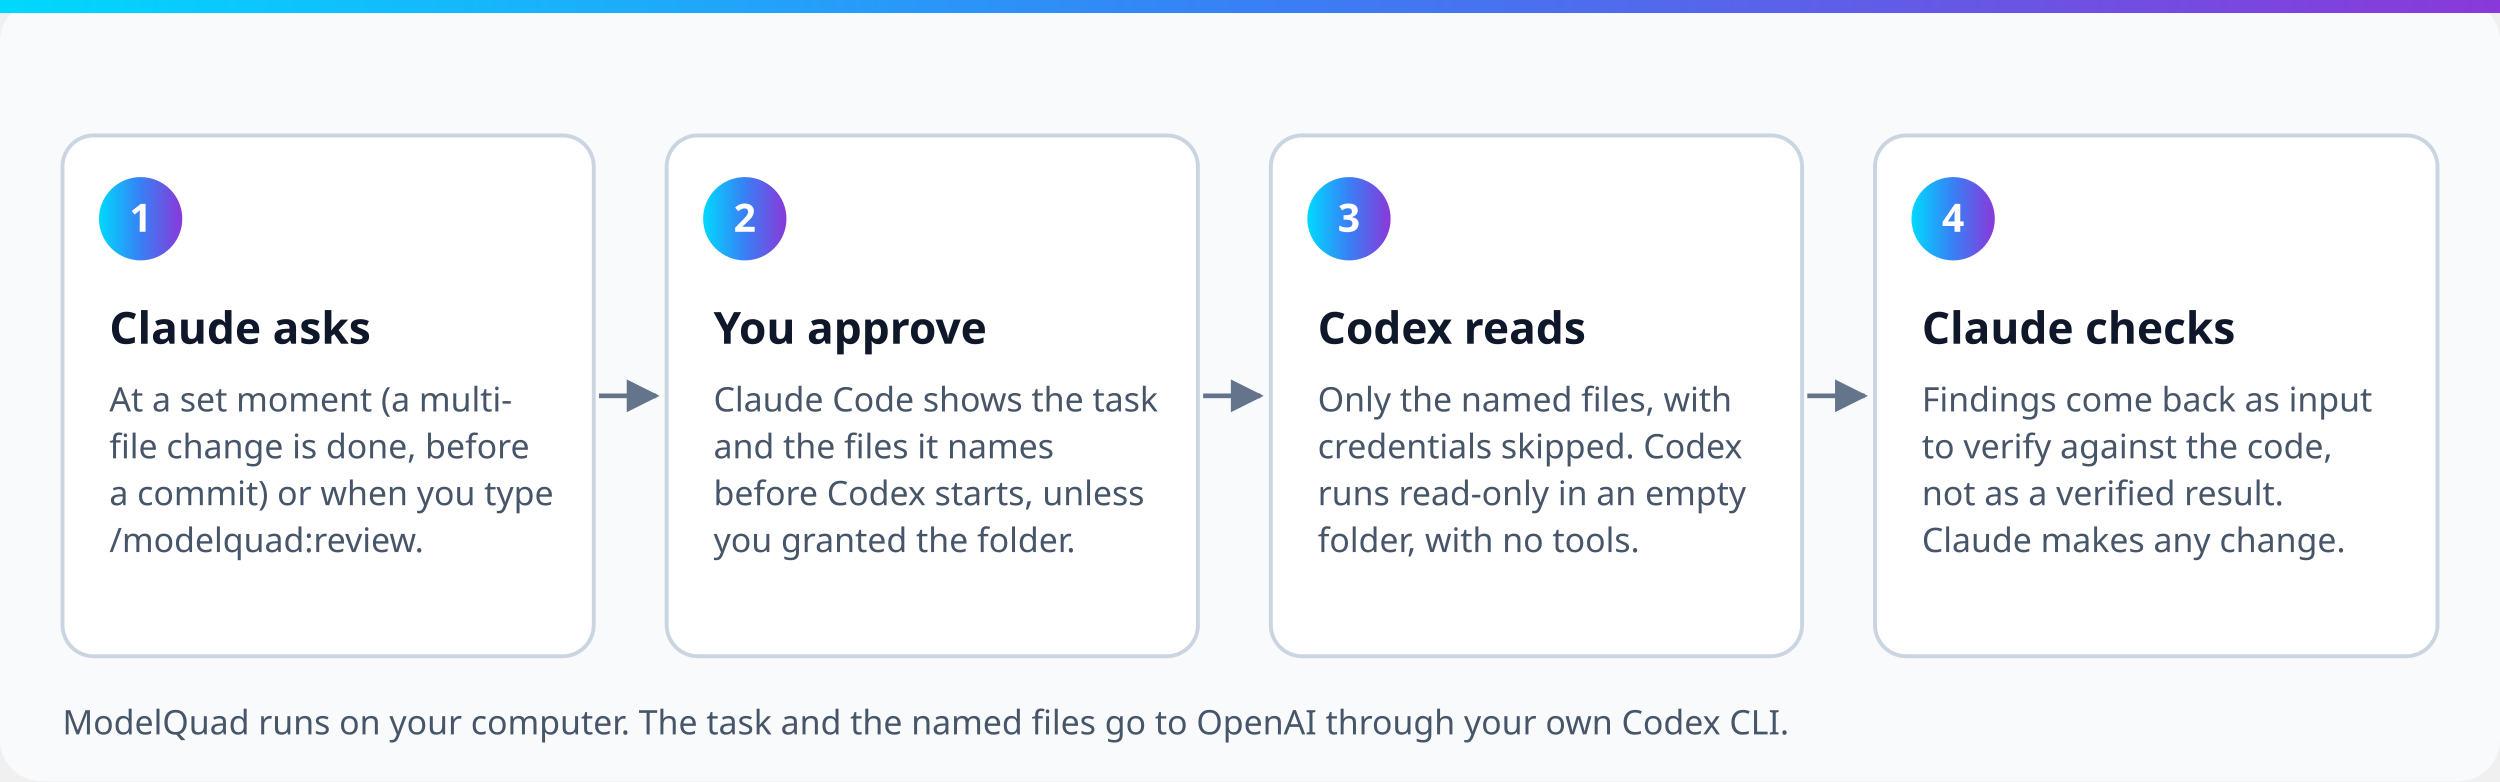
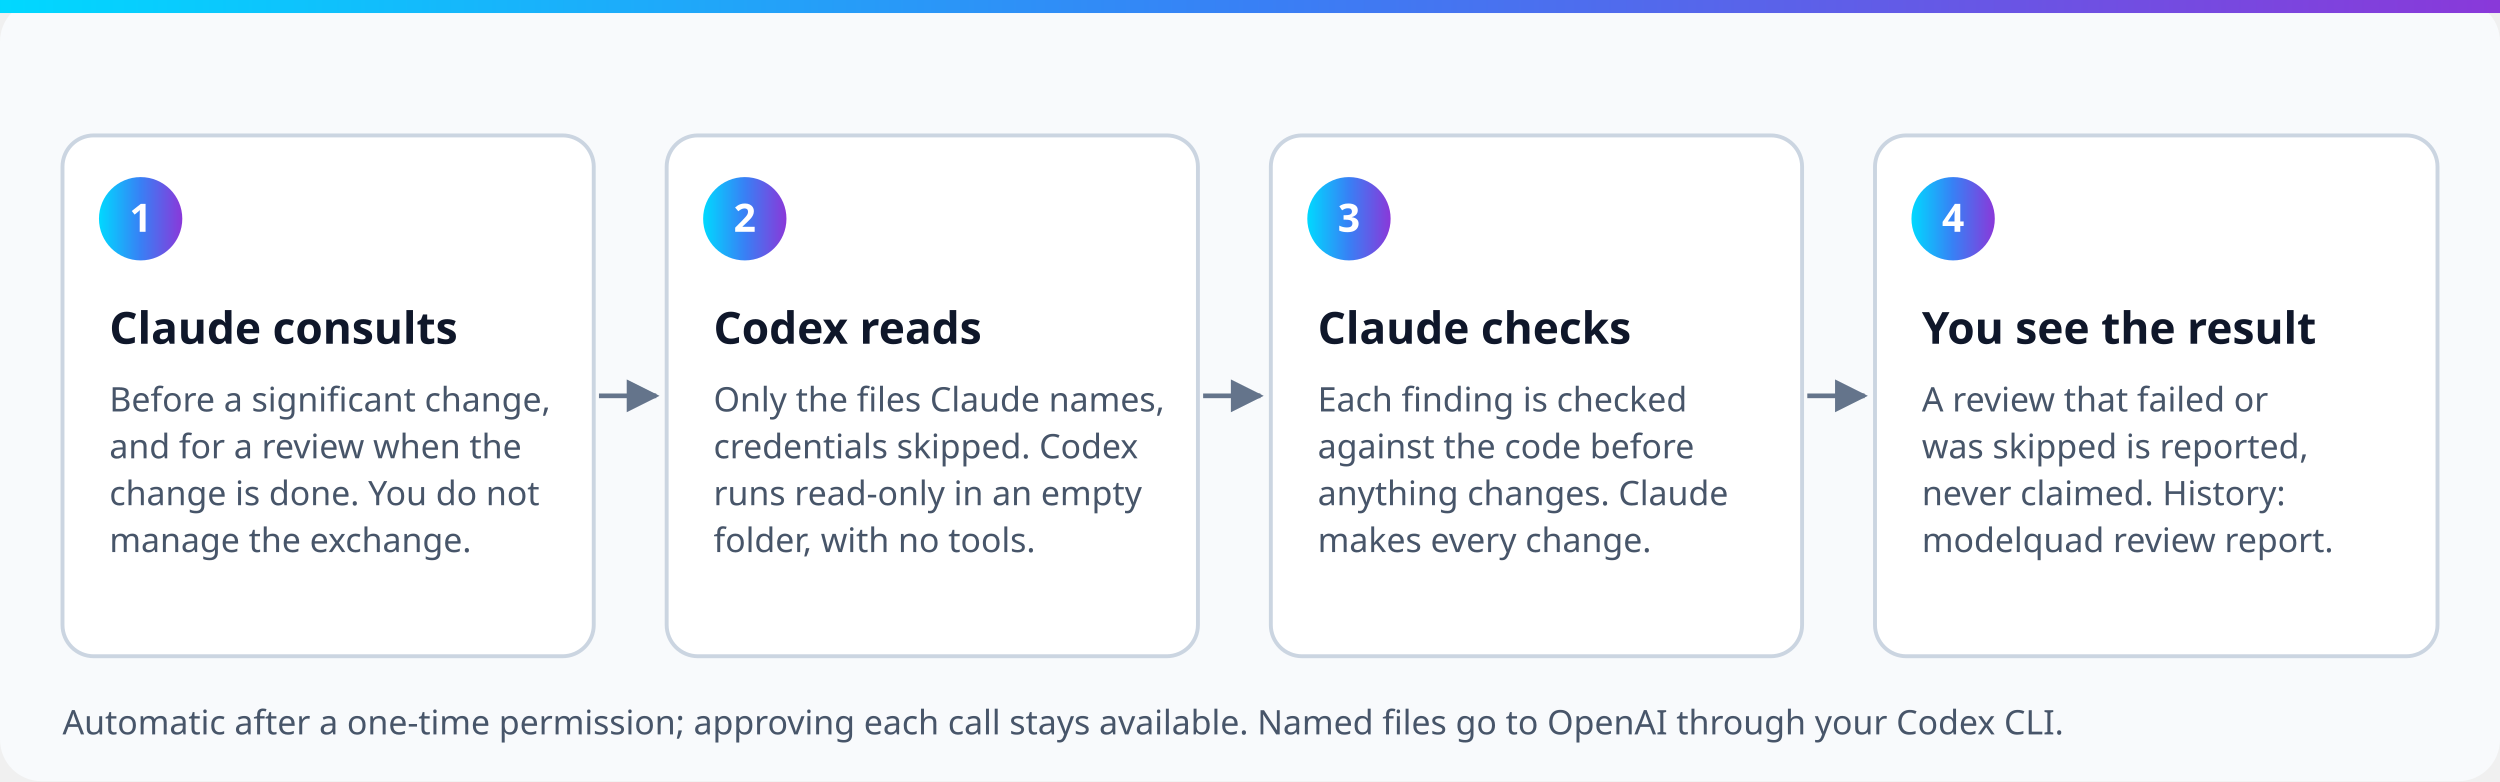
<svg xmlns="http://www.w3.org/2000/svg" viewBox="0 0 960 300" role="img" aria-labelledby="t d" font-family="Segoe UI, system-ui, -apple-system, sans-serif">
  <defs>
    <linearGradient id="g" x1="0" x2="1">
      <stop offset="0" stop-color="#00D9FF" />
      <stop offset=".5" stop-color="#3880F5" />
      <stop offset="1" stop-color="#8A38D9" />
    </linearGradient>
    <marker id="a" viewBox="0 0 10 10" refX="9" refY="5" markerWidth="7" markerHeight="7" orient="auto">
      <path d="M0 0L10 5L0 10z" fill="#64748B" />
    </marker>
    <style>
      .box{fill:#FFFFFF;stroke:#CBD5E1;stroke-width:1.5}
      .n{fill:url(#g)}
      .num{fill:#FFFFFF;font-size:15px;font-weight:700}
      .h{fill:#0F172A;font-size:17px;font-weight:650}
      .p{fill:#475569;font-size:13px}
      .bg{fill:#F8FAFC}
      .ln{stroke:#64748B;stroke-width:1.8;fill:none}
      @media (prefers-color-scheme: dark){
        .bg{fill:#0B1220}.box{fill:#111A2E;stroke:#334155}.h{fill:#F1F5F9}.p{fill:#94A3B8}.ln{stroke:#94A3B8}
      }
    </style>
  </defs>
  <rect class="bg" width="960" height="300" rx="16" />
  <rect y="0" width="960" height="5" fill="url(#g)" />
  <g transform="translate(24,52)">
    <rect class="box" width="204" height="200" rx="12" />
    <circle class="n" cx="30" cy="32" r="16" />
    <text class="num" x="30" y="37" text-anchor="middle">1</text>
-     <text class="h" x="18" y="80">Claude asks</text>
-     <text class="p" x="18" y="106">At a set moment (a multi-</text>
-     <text class="p" x="18" y="124">file change is done, before</text>
-     <text class="p" x="18" y="142">a commit) or when you type</text>
-     <text class="p" x="18" y="160">/modelquad:review.</text>
+     <text class="h" x="18" y="80">Claude consults</text>
+     <text class="p" x="18" y="106">Before a significant change,</text>
+     <text class="p" x="18" y="124">and for a review when the</text>
+     <text class="p" x="18" y="142">change is done. You do not</text>
+     <text class="p" x="18" y="160">manage the exchange.</text>
  </g>
  <g transform="translate(256,52)">
    <rect class="box" width="204" height="200" rx="12" />
    <circle class="n" cx="30" cy="32" r="16" />
    <text class="num" x="30" y="37" text-anchor="middle">2</text>
-     <text class="h" x="18" y="80">You approve</text>
-     <text class="p" x="18" y="106">Claude Code shows the task</text>
-     <text class="p" x="18" y="124">and the files it names</text>
-     <text class="p" x="18" y="142">before Codex starts, unless</text>
-     <text class="p" x="18" y="160">you granted the folder.</text>
+     <text class="h" x="18" y="80">Codex reads</text>
+     <text class="p" x="18" y="106">Only the files Claude names,</text>
+     <text class="p" x="18" y="124">credentials skipped. Codex</text>
+     <text class="p" x="18" y="142">runs read-only in an empty</text>
+     <text class="p" x="18" y="160">folder, with no tools.</text>
  </g>
  <g transform="translate(488,52)">
    <rect class="box" width="204" height="200" rx="12" />
    <circle class="n" cx="30" cy="32" r="16" />
    <text class="num" x="30" y="37" text-anchor="middle">3</text>
-     <text class="h" x="18" y="80">Codex reads</text>
-     <text class="p" x="18" y="106">Only the named files, with</text>
-     <text class="p" x="18" y="124">credentials skipped. Codex</text>
-     <text class="p" x="18" y="142">runs read-only in an empty</text>
-     <text class="p" x="18" y="160">folder, with no tools.</text>
+     <text class="h" x="18" y="80">Claude checks</text>
+     <text class="p" x="18" y="106">Each finding is checked</text>
+     <text class="p" x="18" y="124">against the code before</text>
+     <text class="p" x="18" y="142">anything changes. Claude</text>
+     <text class="p" x="18" y="160">makes every change.</text>
  </g>
  <g transform="translate(720,52)">
    <rect class="box" width="216" height="200" rx="12" />
    <circle class="n" cx="30" cy="32" r="16" />
    <text class="num" x="30" y="37" text-anchor="middle">4</text>
-     <text class="h" x="18" y="80">Claude checks</text>
-     <text class="p" x="18" y="106">Findings come back as input</text>
-     <text class="p" x="18" y="124">to verify against the code,</text>
-     <text class="p" x="18" y="142">not as a verified result.</text>
-     <text class="p" x="18" y="160">Claude makes any change.</text>
+     <text class="h" x="18" y="80">You see the result</text>
+     <text class="p" x="18" y="106">A review that failed or</text>
+     <text class="p" x="18" y="124">was skipped is reported,</text>
+     <text class="p" x="18" y="142">never claimed. History:</text>
+     <text class="p" x="18" y="160">modelquad review report.</text>
  </g>
  <path class="ln" d="M230 152H252" marker-end="url(#a)" />
  <path class="ln" d="M462 152H484" marker-end="url(#a)" />
  <path class="ln" d="M694 152H716" marker-end="url(#a)" />
-   <text class="p" x="24" y="282">ModelQuad runs on your computer. The task and the named files go to OpenAI through your own Codex CLI.</text>
+   <text class="p" x="24" y="282">Automatic after a one-time permission; approving each call stays available. Named files go to OpenAI through your Codex CLI.</text>
</svg>
